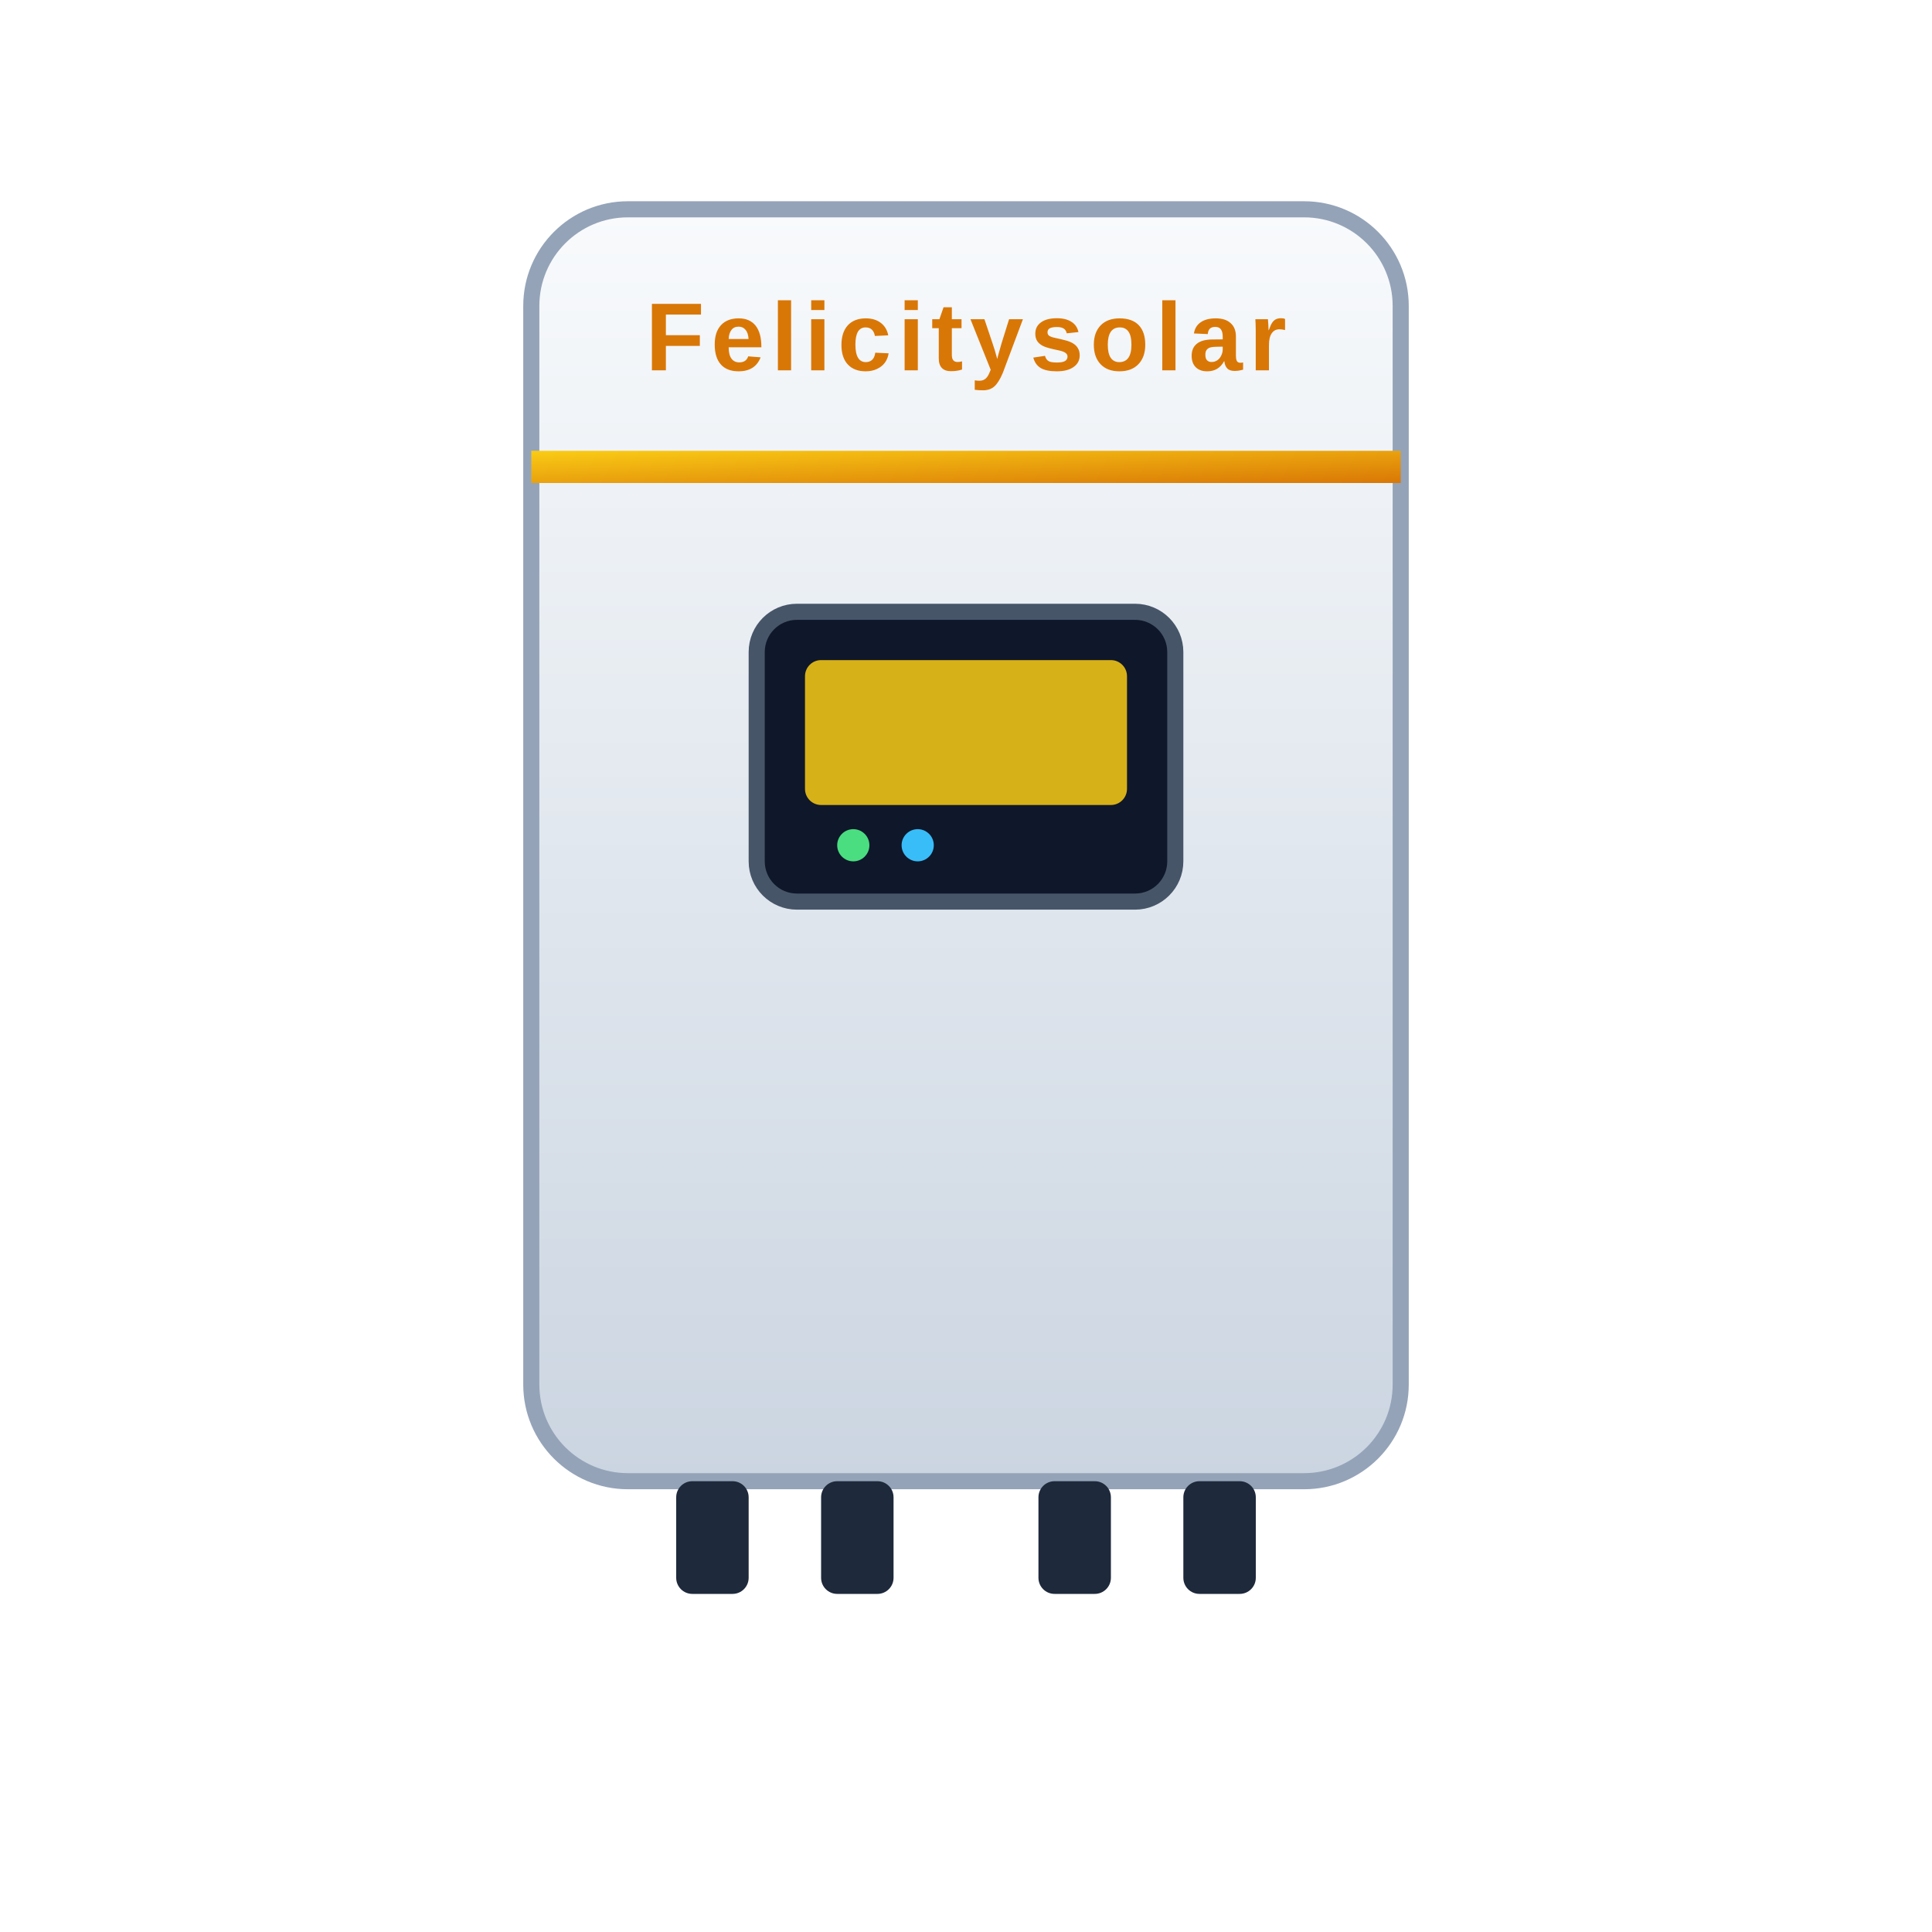
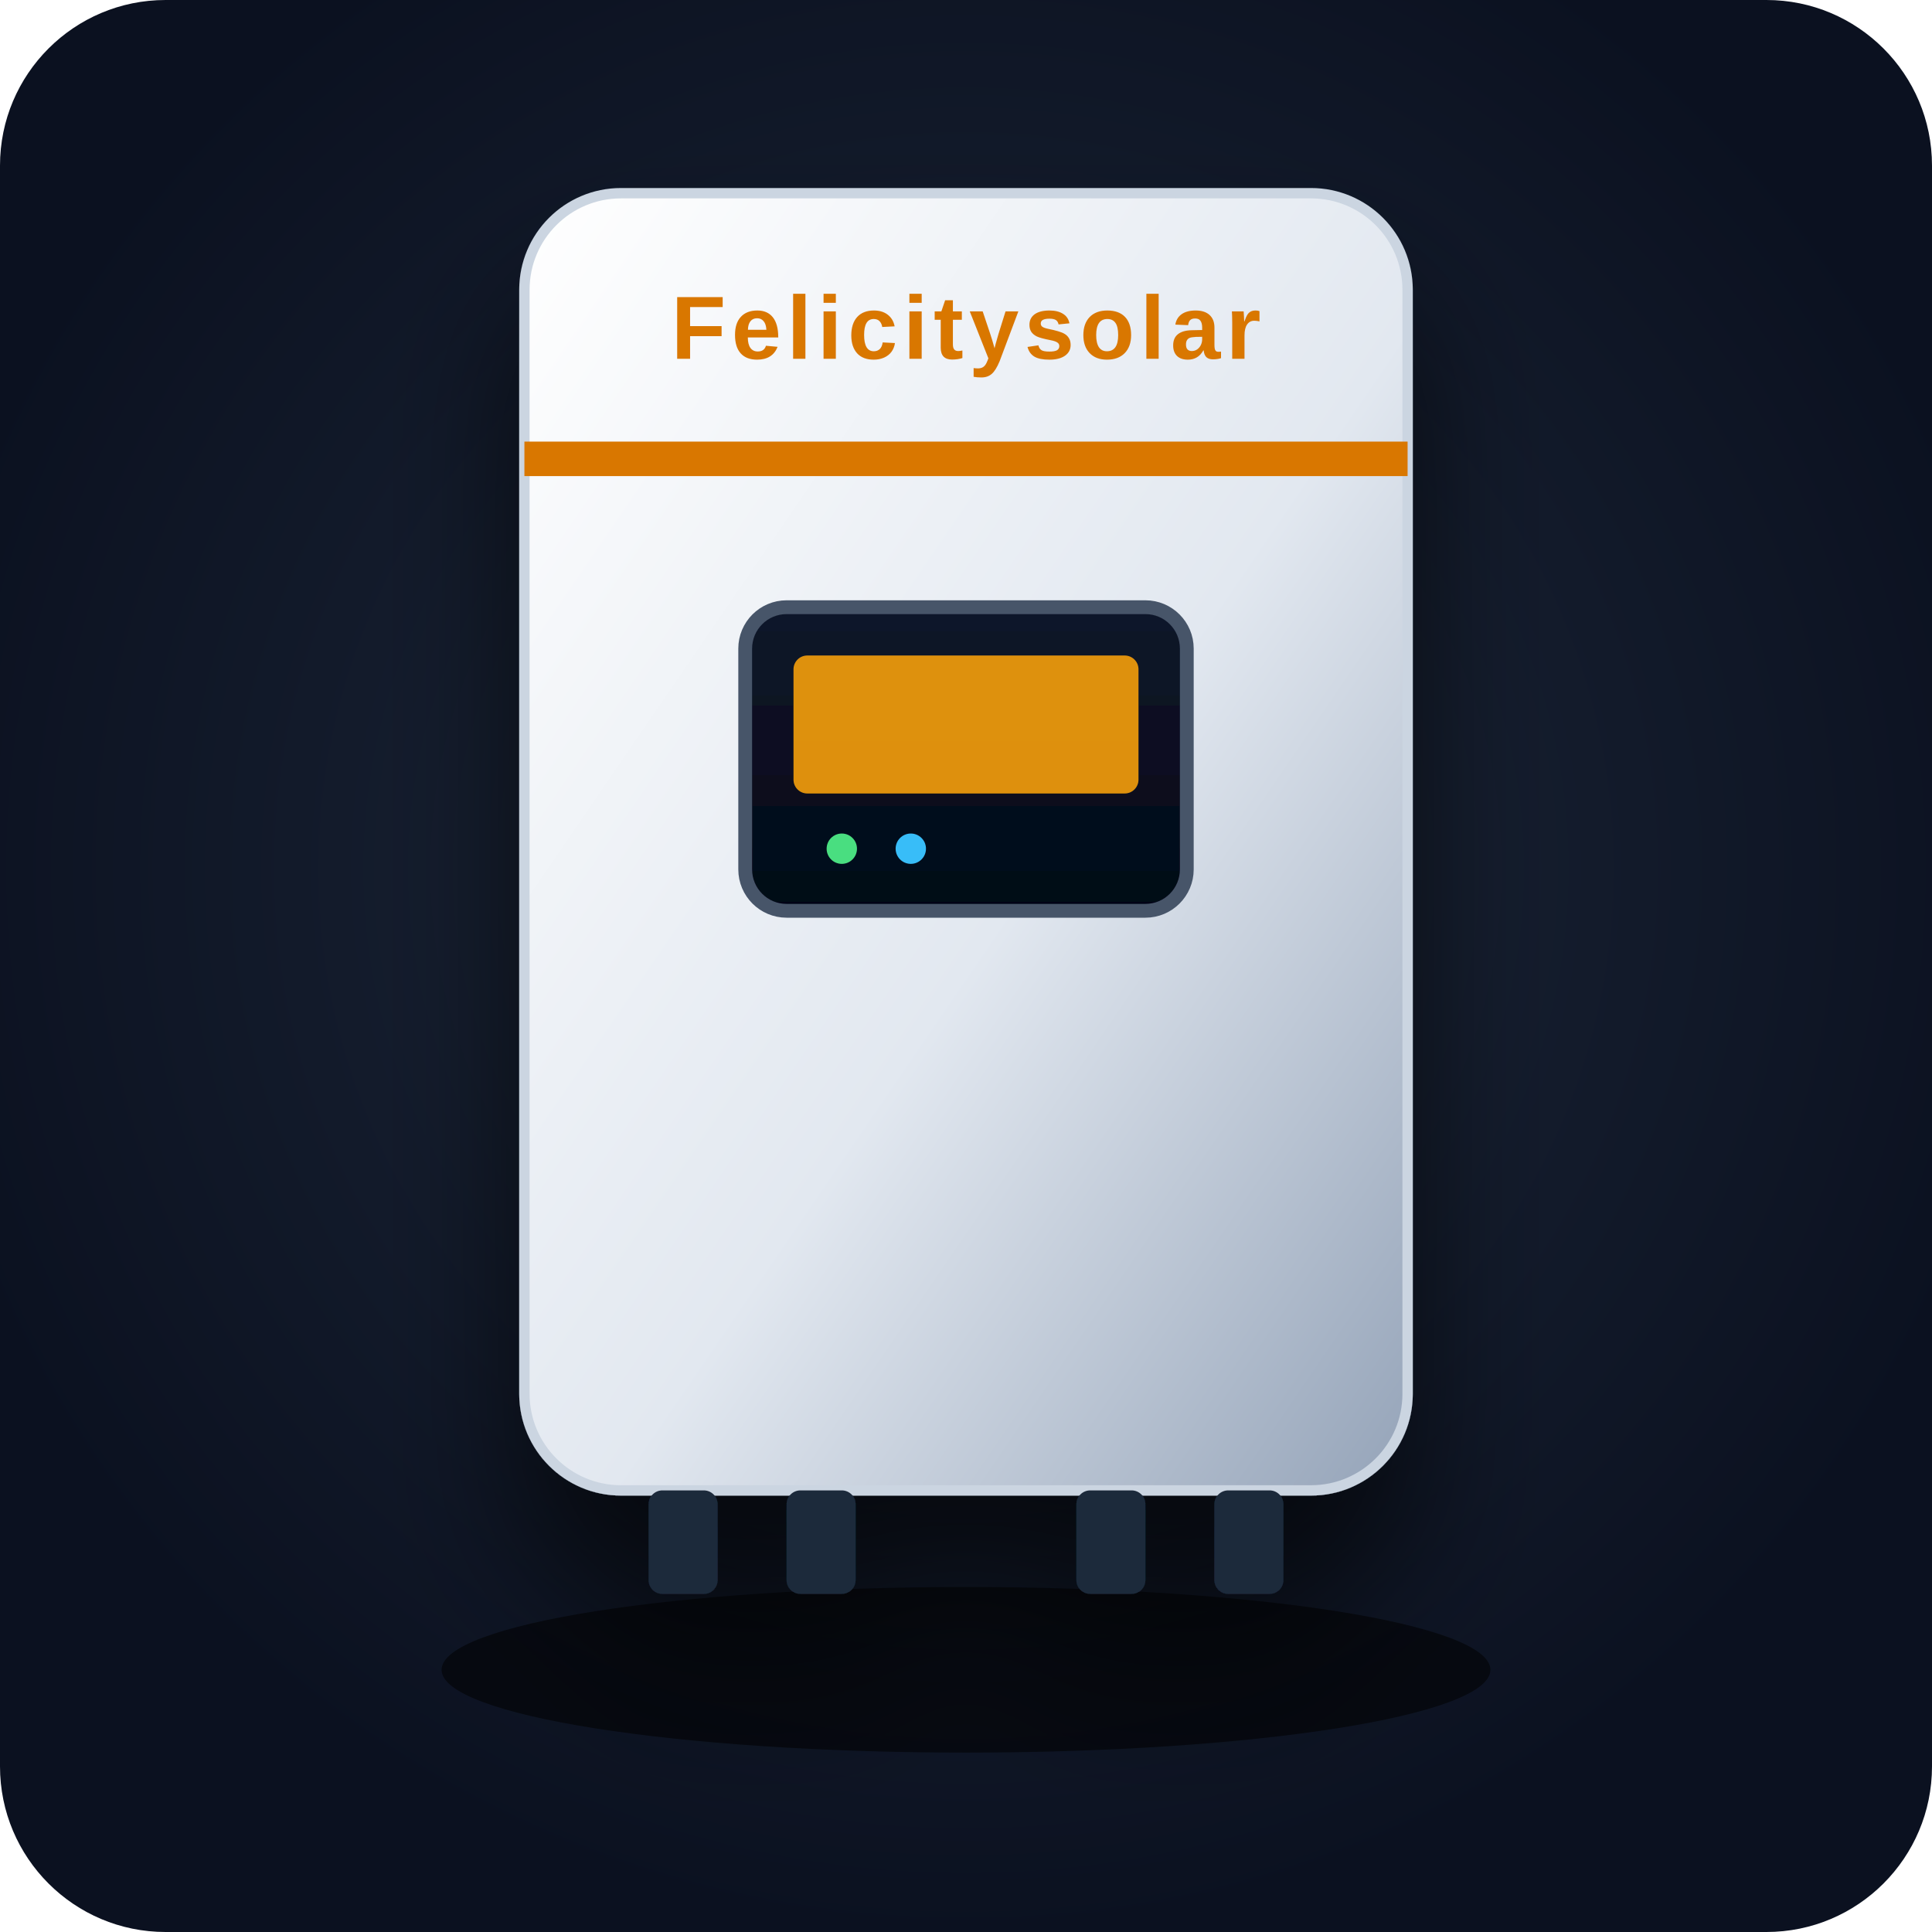
- <svg xmlns="http://www.w3.org/2000/svg" viewBox="0 0 240 240" width="240" height="240" fill="none">
+ <svg xmlns="http://www.w3.org/2000/svg" viewBox="0 0 280 280" width="280" height="280" fill="none">
  <defs>
-     <linearGradient id="bodyLight" x1="0" y1="0" x2="0" y2="1">
-       <stop offset="0%" stop-color="#F8FAFC" />
-       <stop offset="100%" stop-color="#CBD5E1" />
+     <radialGradient id="studioBg" cx="50%" cy="45%" r="55%">
+       <stop offset="0%" stop-color="#1E293B" />
+       <stop offset="100%" stop-color="#0B1120" />
+     </radialGradient>
+     <linearGradient id="whiteChassis" x1="0%" y1="0%" x2="100%" y2="100%">
+       <stop offset="0%" stop-color="#FFFFFF" />
+       <stop offset="55%" stop-color="#E2E8F0" />
+       <stop offset="100%" stop-color="#94A3B8" />
    </linearGradient>
-     <linearGradient id="bodyDark" x1="0" y1="0" x2="0" y2="1">
+     <linearGradient id="silverMetal" x1="0%" y1="0%" x2="100%" y2="100%">
+       <stop offset="0%" stop-color="#E2E8F0" />
+       <stop offset="50%" stop-color="#94A3B8" />
+       <stop offset="100%" stop-color="#475569" />
+     </linearGradient>
+     <linearGradient id="darkChassis" x1="0%" y1="0%" x2="100%" y2="100%">
      <stop offset="0%" stop-color="#334155" />
-       <stop offset="100%" stop-color="#0F172A" />
+       <stop offset="50%" stop-color="#1E293B" />
+       <stop offset="100%" stop-color="#090D16" />
    </linearGradient>
-     <linearGradient id="accentBlue" x1="0" y1="0" x2="1" y2="1">
+     <linearGradient id="matteBlack" x1="0%" y1="0%" x2="0%" y2="100%">
+       <stop offset="0%" stop-color="#27272A" />
+       <stop offset="100%" stop-color="#09090B" />
+     </linearGradient>
+     <linearGradient id="victronBlue" x1="0%" y1="0%" x2="100%" y2="100%">
+       <stop offset="0%" stop-color="#0EA5E9" />
+       <stop offset="55%" stop-color="#0284C7" />
+       <stop offset="100%" stop-color="#0369A1" />
+     </linearGradient>
+     <linearGradient id="ksBlue" x1="0%" y1="0%" x2="100%" y2="100%">
+       <stop offset="0%" stop-color="#2563EB" />
+       <stop offset="100%" stop-color="#1D4ED8" />
+     </linearGradient>
+     <linearGradient id="bluettiBlue" x1="0%" y1="0%" x2="100%" y2="100%">
      <stop offset="0%" stop-color="#38BDF8" />
-       <stop offset="100%" stop-color="#0284C7" />
+       <stop offset="100%" stop-color="#0369A1" />
    </linearGradient>
-     <linearGradient id="accentGold" x1="0" y1="0" x2="1" y2="1">
-       <stop offset="0%" stop-color="#FACC15" />
-       <stop offset="100%" stop-color="#D97706" />
+     <linearGradient id="screenGlow" x1="0%" y1="0%" x2="0%" y2="100%">
+       <stop offset="0%" stop-color="#0F172A" />
+       <stop offset="100%" stop-color="#020617" />
    </linearGradient>
-     <linearGradient id="accentOrange" x1="0" y1="0" x2="1" y2="1">
-       <stop offset="0%" stop-color="#FB923C" />
-       <stop offset="100%" stop-color="#EA580C" />
-     </linearGradient>
-     <linearGradient id="accentGreen" x1="0" y1="0" x2="1" y2="1">
-       <stop offset="0%" stop-color="#4ADE80" />
-       <stop offset="100%" stop-color="#16A34A" />
-     </linearGradient>
+     <filter id="dropShadow" x="-15%" y="-10%" width="130%" height="135%">
+       <feDropShadow dx="0" dy="14" stdDeviation="10" flood-color="#000000" flood-opacity="0.65" />
+     </filter>
  </defs>
-   <rect x="66" y="26" width="108" height="158" rx="12" fill="url(#bodyLight)" stroke="#94A3B8" stroke-width="2" />
-   <rect x="66" y="56" width="108" height="4" fill="url(#accentGold)" />
-   <text x="120" y="46" text-anchor="middle" fill="#D97706" font-family="Arial, sans-serif" font-weight="800" font-size="12" letter-spacing="0.8">Felicitysolar</text>
-   <rect x="94" y="76" width="52" height="36" rx="5" fill="#0F172A" stroke="#475569" stroke-width="2" />
-   <rect x="100" y="82" width="40" height="18" rx="2" fill="#FACC15" opacity="0.85" />
-   <circle cx="106" cy="105" r="2" fill="#4ADE80" />
-   <circle cx="114" cy="105" r="2" fill="#38BDF8" />
-   <rect x="84" y="184" width="9" height="14" rx="2" fill="#1E293B" />
-   <rect x="102" y="184" width="9" height="14" rx="2" fill="#1E293B" />
-   <rect x="129" y="184" width="9" height="14" rx="2" fill="#1E293B" />
-   <rect x="147" y="184" width="9" height="14" rx="2" fill="#1E293B" />
+   <rect width="280" height="280" rx="24" fill="url(#studioBg)" />
+   <ellipse cx="140" cy="242" rx="76" ry="12" fill="#000000" opacity="0.55" />
+   <g filter="url(#dropShadow)">
+     <rect x="76" y="28" width="128" height="188" rx="14" fill="url(#whiteChassis)" stroke="#CBD5E1" stroke-width="1.5" />
+     <rect x="76" y="64" width="128" height="5" fill="#D97706" />
+     <text x="140" y="52" text-anchor="middle" fill="#D97706" font-family="Arial, sans-serif" font-weight="900" font-size="13" letter-spacing="0.8">Felicitysolar</text>
+     <rect x="108" y="88" width="64" height="44" rx="6" fill="url(#screenGlow)" stroke="#475569" stroke-width="2" />
+     <rect x="115" y="95" width="50" height="20" rx="2" fill="#F59E0B" opacity="0.9" />
+     <circle cx="122" cy="123" r="2.2" fill="#4ADE80" />
+     <circle cx="132" cy="123" r="2.2" fill="#38BDF8" />
+     <rect x="94" y="216" width="10" height="15" rx="2" fill="#1E293B" />
+     <rect x="114" y="216" width="10" height="15" rx="2" fill="#1E293B" />
+     <rect x="156" y="216" width="10" height="15" rx="2" fill="#1E293B" />
+     <rect x="176" y="216" width="10" height="15" rx="2" fill="#1E293B" />
+   </g>
</svg>
